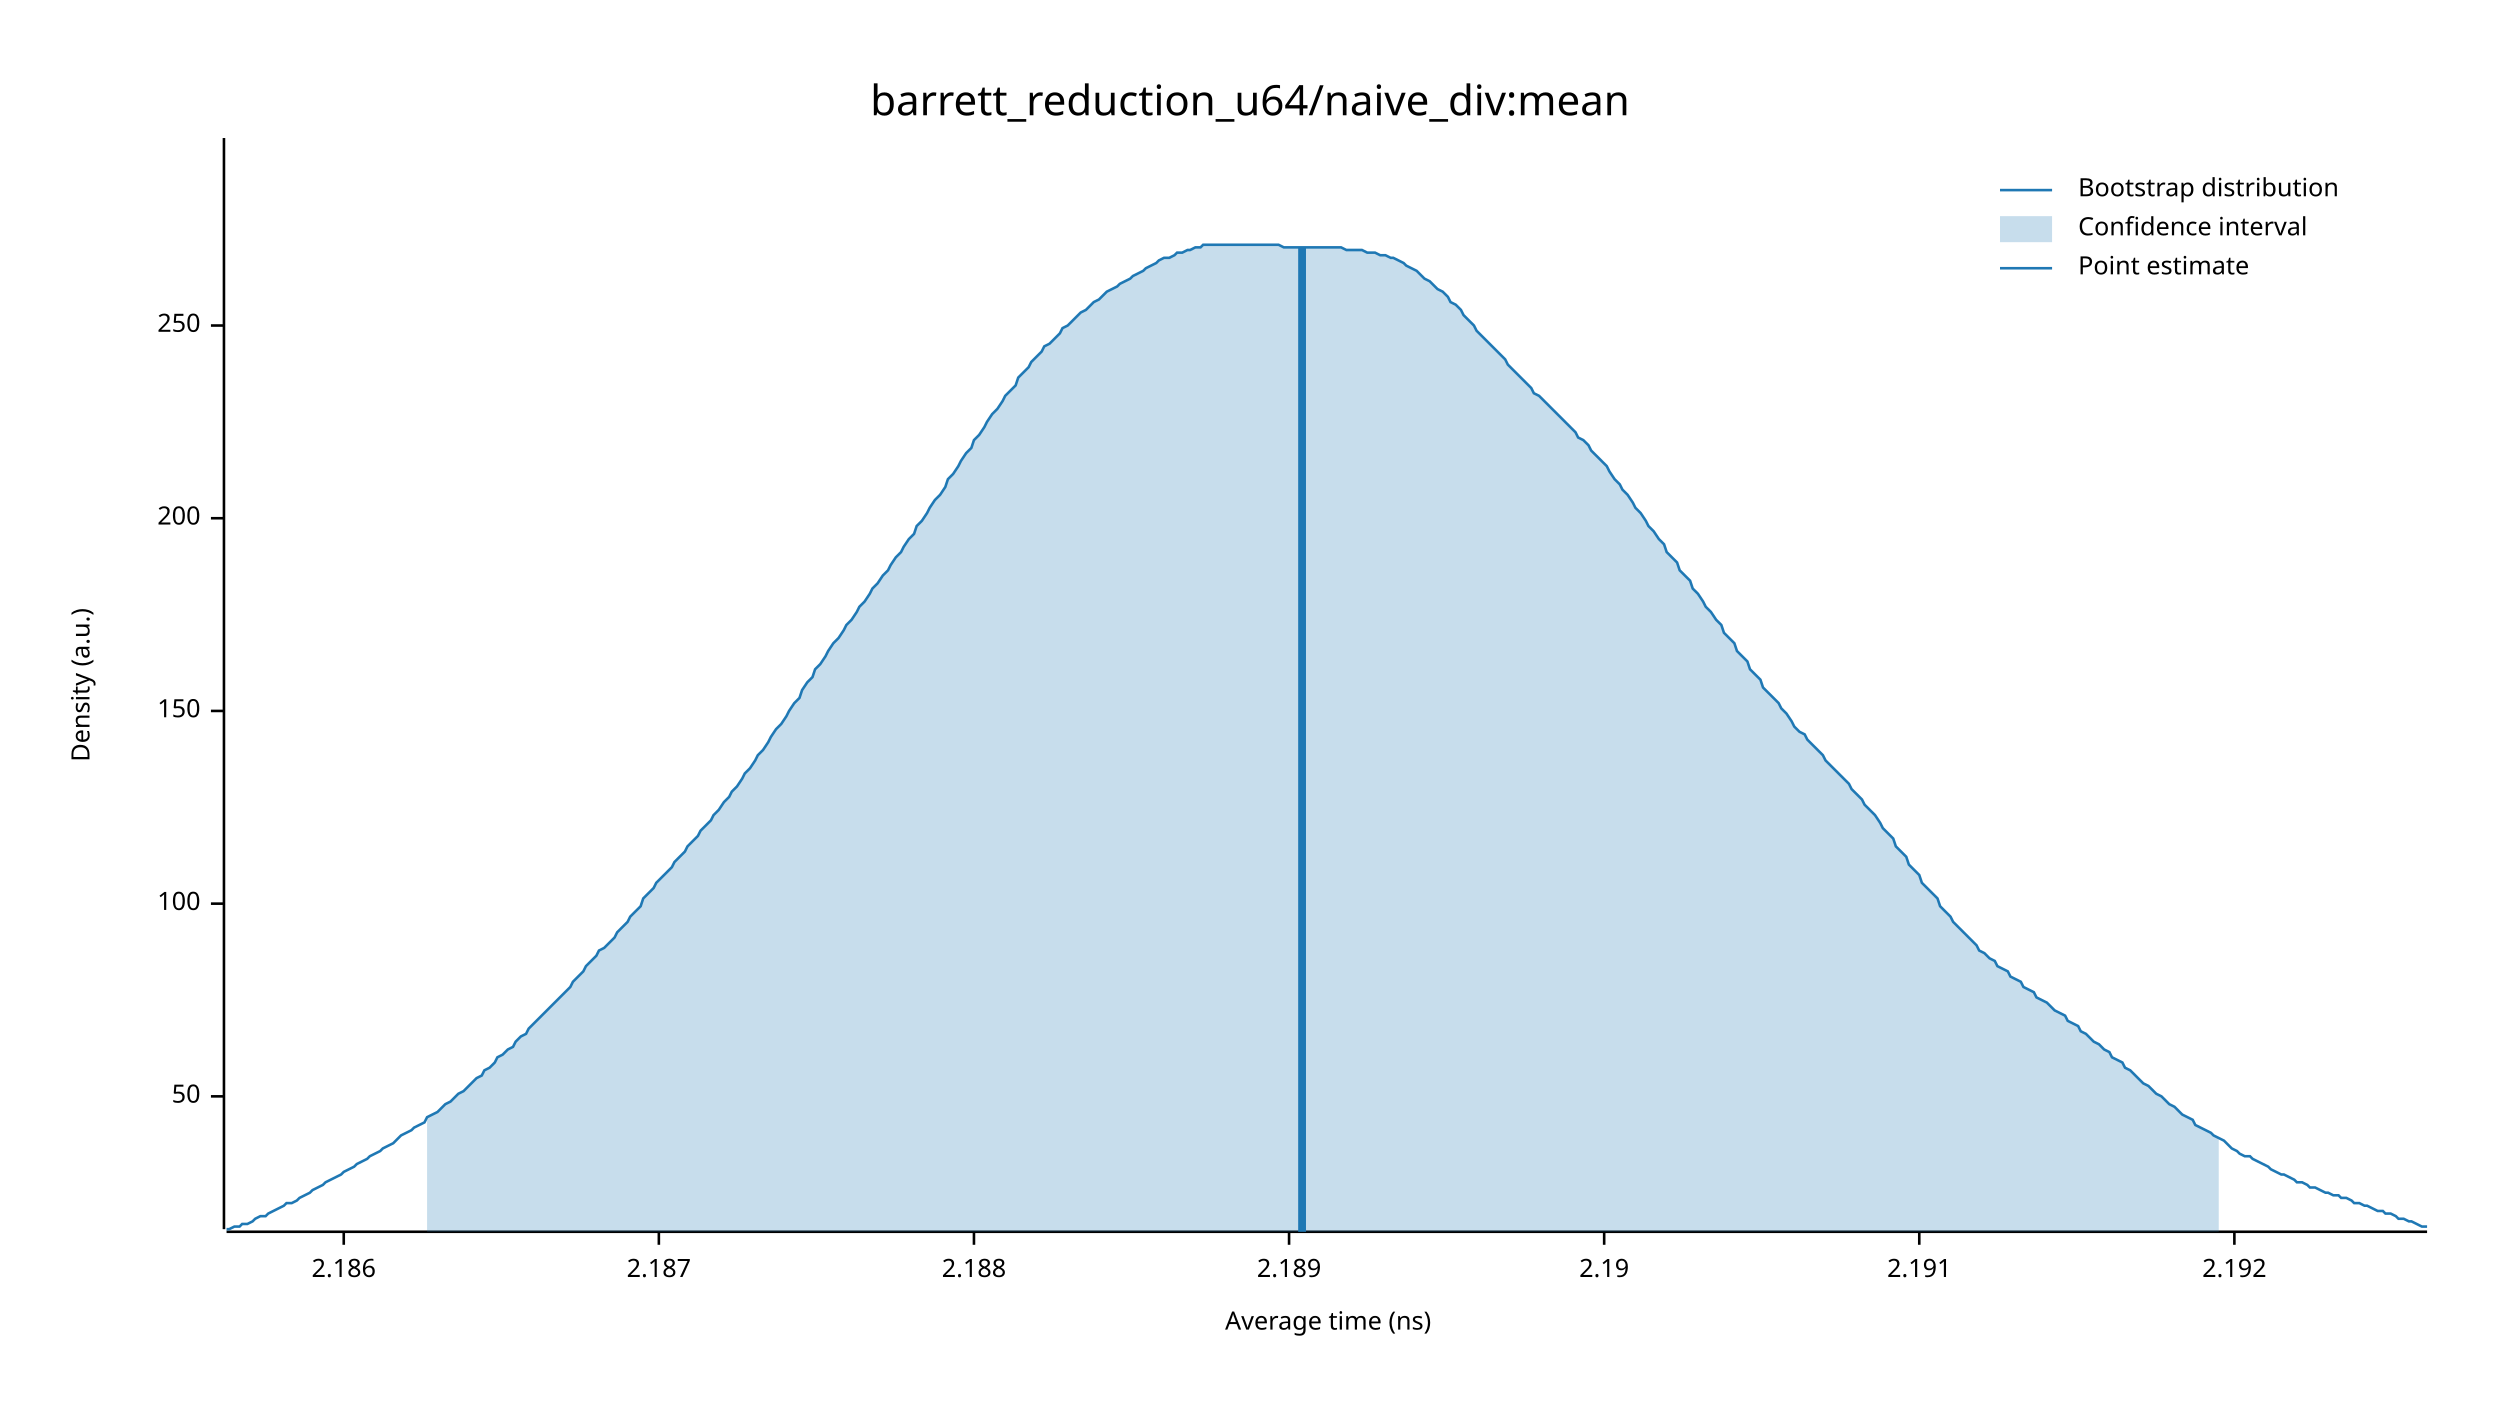
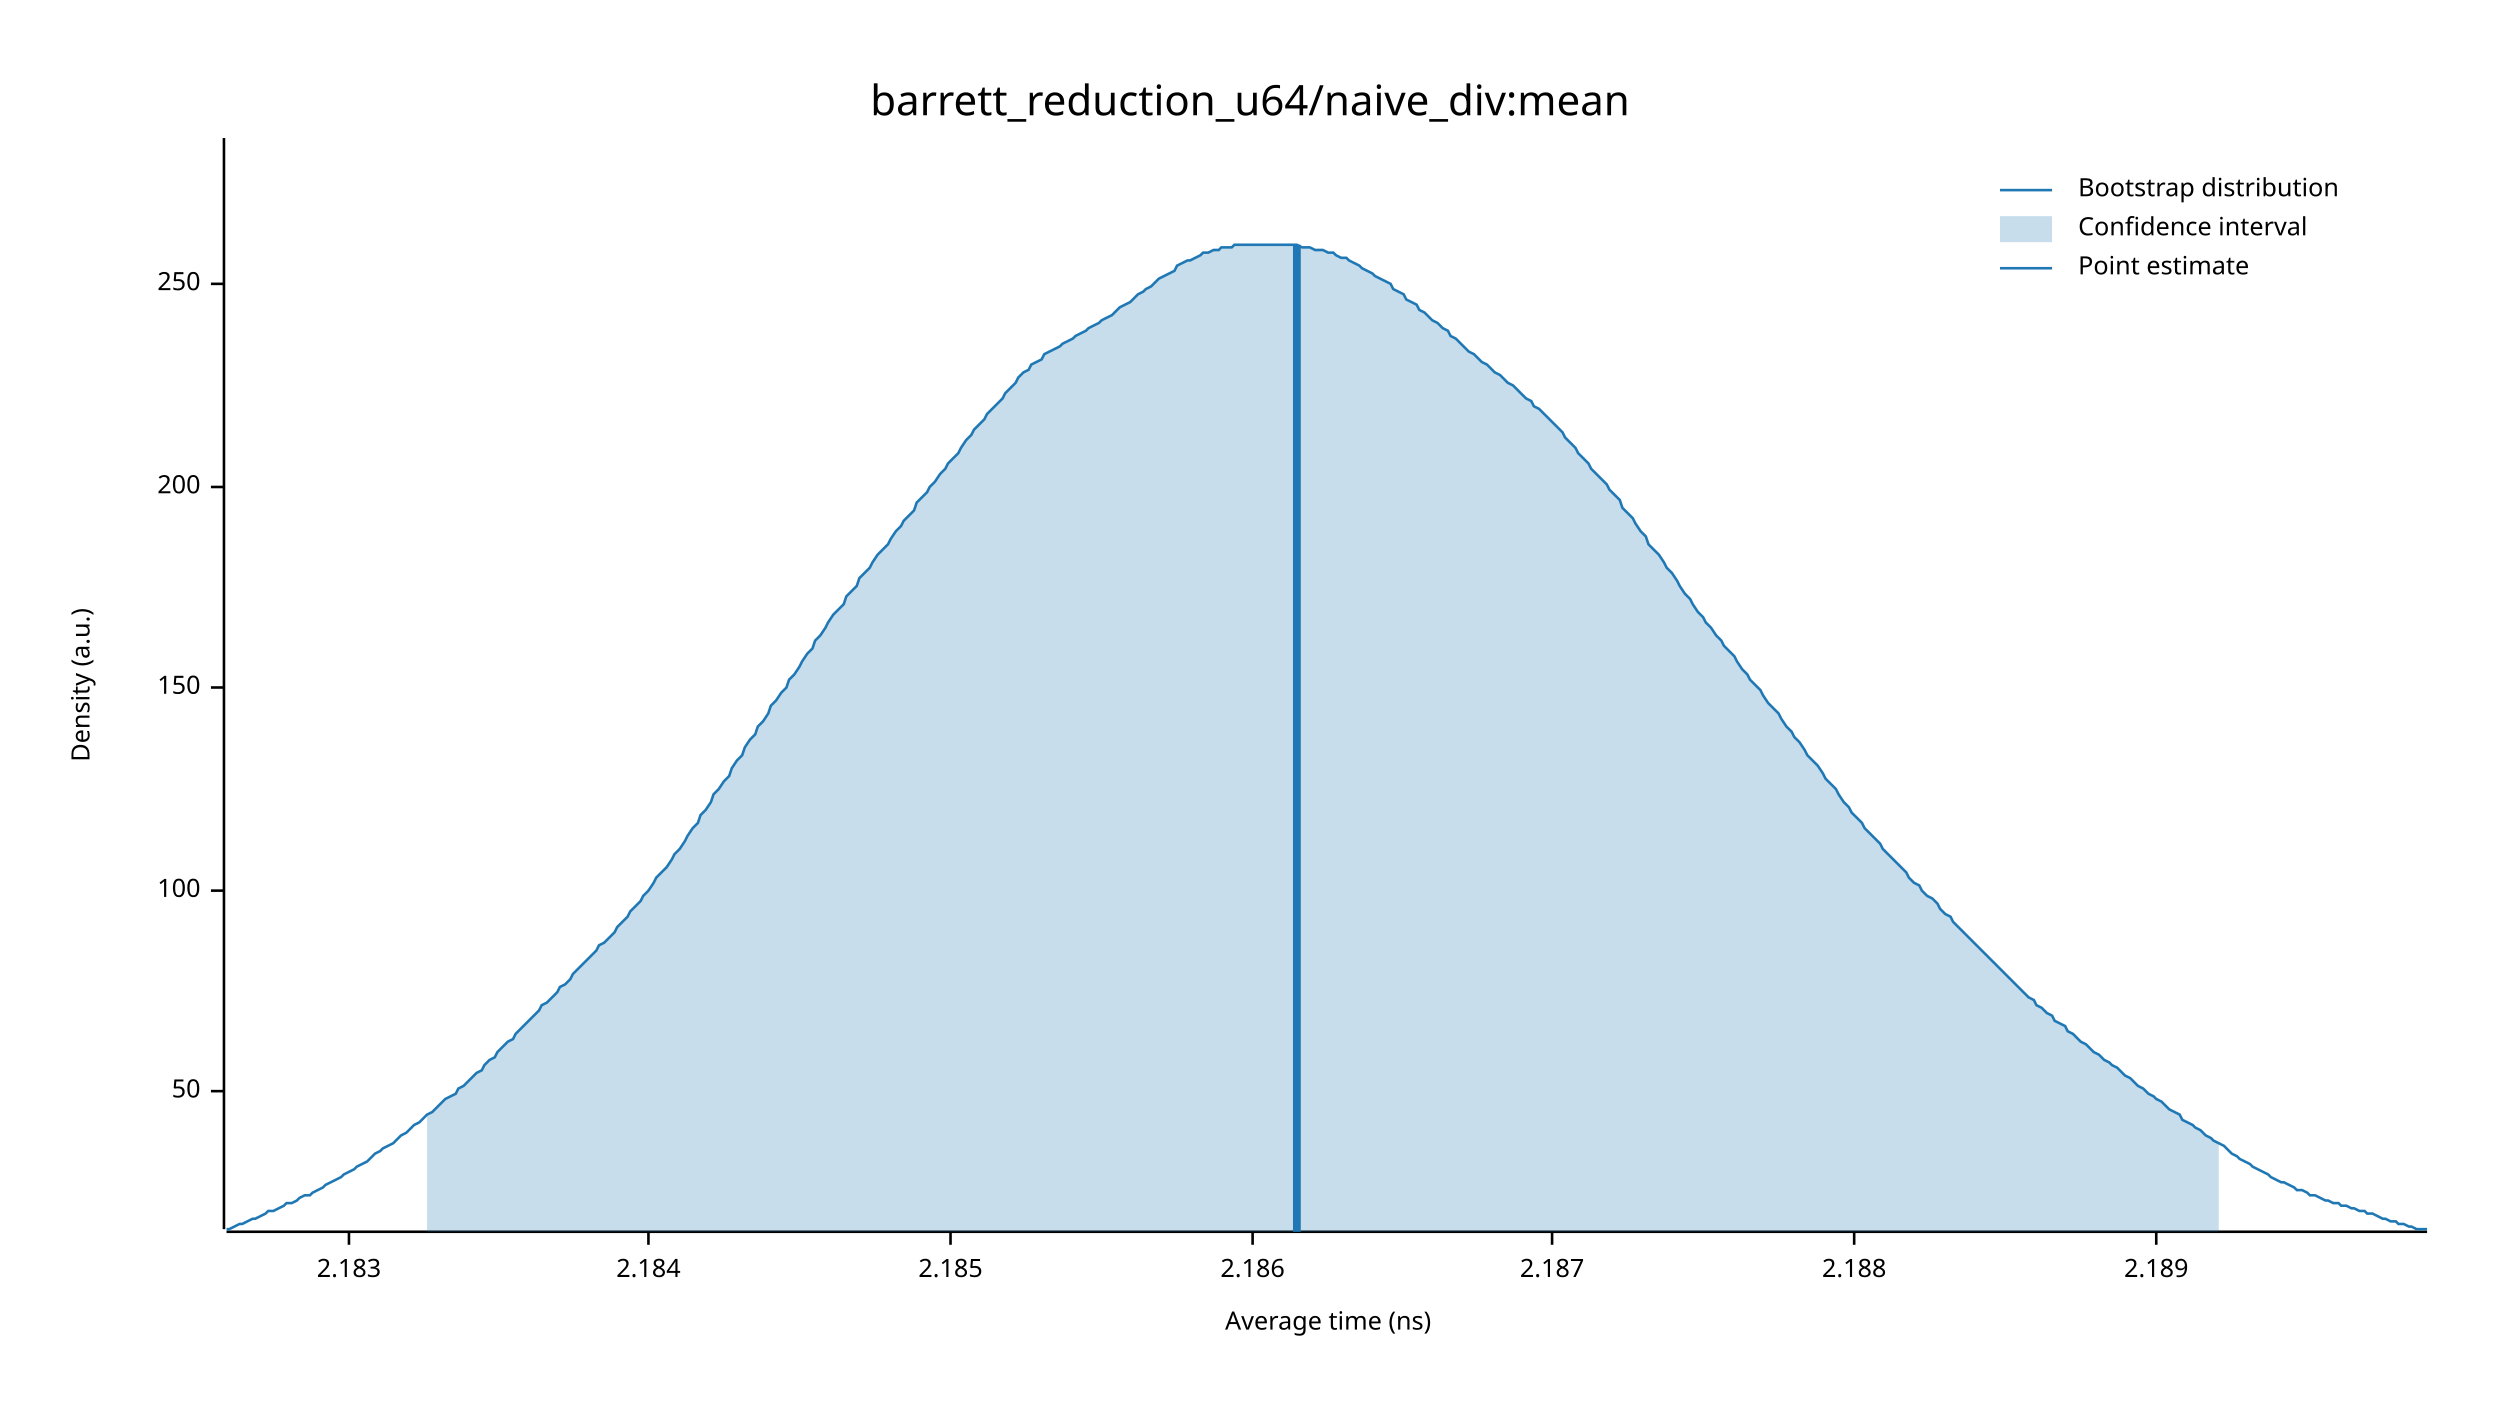
<svg xmlns="http://www.w3.org/2000/svg" width="960" height="540" viewBox="0 0 960 540">
  <text x="480" y="32" dy="0.76em" text-anchor="middle" font-family="sans-serif" font-size="16.129" opacity="1" fill="#000000">
barrett_reduction_u64/naive_div:mean
</text>
  <text x="27" y="263" dy="0.76em" text-anchor="middle" font-family="sans-serif" font-size="9.677" opacity="1" fill="#000000" transform="rotate(270, 27, 263)">
Density (a.u.)
</text>
  <text x="510" y="513" dy="-0.5ex" text-anchor="middle" font-family="sans-serif" font-size="9.677" opacity="1" fill="#000000">
Average time (ns)
</text>
  <polyline fill="none" opacity="1" stroke="#000000" stroke-width="1" points="86,53 86,472 " />
-   <text x="77" y="421" dy="0.5ex" text-anchor="end" font-family="sans-serif" font-size="9.677" opacity="1" fill="#000000">
+   <text x="77" y="419" dy="0.5ex" text-anchor="end" font-family="sans-serif" font-size="9.677" opacity="1" fill="#000000">
50
</text>
-   <polyline fill="none" opacity="1" stroke="#000000" stroke-width="1" points="81,421 86,421 " />
-   <text x="77" y="347" dy="0.5ex" text-anchor="end" font-family="sans-serif" font-size="9.677" opacity="1" fill="#000000">
+   <polyline fill="none" opacity="1" stroke="#000000" stroke-width="1" points="81,419 86,419 " />
+   <text x="77" y="342" dy="0.5ex" text-anchor="end" font-family="sans-serif" font-size="9.677" opacity="1" fill="#000000">
100
</text>
-   <polyline fill="none" opacity="1" stroke="#000000" stroke-width="1" points="81,347 86,347 " />
-   <text x="77" y="273" dy="0.5ex" text-anchor="end" font-family="sans-serif" font-size="9.677" opacity="1" fill="#000000">
+   <polyline fill="none" opacity="1" stroke="#000000" stroke-width="1" points="81,342 86,342 " />
+   <text x="77" y="264" dy="0.5ex" text-anchor="end" font-family="sans-serif" font-size="9.677" opacity="1" fill="#000000">
150
</text>
-   <polyline fill="none" opacity="1" stroke="#000000" stroke-width="1" points="81,273 86,273 " />
-   <text x="77" y="199" dy="0.5ex" text-anchor="end" font-family="sans-serif" font-size="9.677" opacity="1" fill="#000000">
+   <polyline fill="none" opacity="1" stroke="#000000" stroke-width="1" points="81,264 86,264 " />
+   <text x="77" y="187" dy="0.5ex" text-anchor="end" font-family="sans-serif" font-size="9.677" opacity="1" fill="#000000">
200
</text>
-   <polyline fill="none" opacity="1" stroke="#000000" stroke-width="1" points="81,199 86,199 " />
-   <text x="77" y="125" dy="0.5ex" text-anchor="end" font-family="sans-serif" font-size="9.677" opacity="1" fill="#000000">
+   <polyline fill="none" opacity="1" stroke="#000000" stroke-width="1" points="81,187 86,187 " />
+   <text x="77" y="109" dy="0.5ex" text-anchor="end" font-family="sans-serif" font-size="9.677" opacity="1" fill="#000000">
250
</text>
-   <polyline fill="none" opacity="1" stroke="#000000" stroke-width="1" points="81,125 86,125 " />
+   <polyline fill="none" opacity="1" stroke="#000000" stroke-width="1" points="81,109 86,109 " />
  <polyline fill="none" opacity="1" stroke="#000000" stroke-width="1" points="87,473 932,473 " />
-   <text x="132" y="483" dy="0.76em" text-anchor="middle" font-family="sans-serif" font-size="9.677" opacity="1" fill="#000000">
+   <text x="134" y="483" dy="0.76em" text-anchor="middle" font-family="sans-serif" font-size="9.677" opacity="1" fill="#000000">
+ 2.183
+ </text>
+   <polyline fill="none" opacity="1" stroke="#000000" stroke-width="1" points="134,473 134,478 " />
+   <text x="249" y="483" dy="0.76em" text-anchor="middle" font-family="sans-serif" font-size="9.677" opacity="1" fill="#000000">
+ 2.184
+ </text>
+   <polyline fill="none" opacity="1" stroke="#000000" stroke-width="1" points="249,473 249,478 " />
+   <text x="365" y="483" dy="0.76em" text-anchor="middle" font-family="sans-serif" font-size="9.677" opacity="1" fill="#000000">
+ 2.185
+ </text>
+   <polyline fill="none" opacity="1" stroke="#000000" stroke-width="1" points="365,473 365,478 " />
+   <text x="481" y="483" dy="0.76em" text-anchor="middle" font-family="sans-serif" font-size="9.677" opacity="1" fill="#000000">
2.186
</text>
-   <polyline fill="none" opacity="1" stroke="#000000" stroke-width="1" points="132,473 132,478 " />
-   <text x="253" y="483" dy="0.76em" text-anchor="middle" font-family="sans-serif" font-size="9.677" opacity="1" fill="#000000">
+   <polyline fill="none" opacity="1" stroke="#000000" stroke-width="1" points="481,473 481,478 " />
+   <text x="596" y="483" dy="0.76em" text-anchor="middle" font-family="sans-serif" font-size="9.677" opacity="1" fill="#000000">
2.187
</text>
-   <polyline fill="none" opacity="1" stroke="#000000" stroke-width="1" points="253,473 253,478 " />
-   <text x="374" y="483" dy="0.76em" text-anchor="middle" font-family="sans-serif" font-size="9.677" opacity="1" fill="#000000">
+   <polyline fill="none" opacity="1" stroke="#000000" stroke-width="1" points="596,473 596,478 " />
+   <text x="712" y="483" dy="0.76em" text-anchor="middle" font-family="sans-serif" font-size="9.677" opacity="1" fill="#000000">
2.188
</text>
-   <polyline fill="none" opacity="1" stroke="#000000" stroke-width="1" points="374,473 374,478 " />
-   <text x="495" y="483" dy="0.76em" text-anchor="middle" font-family="sans-serif" font-size="9.677" opacity="1" fill="#000000">
+   <polyline fill="none" opacity="1" stroke="#000000" stroke-width="1" points="712,473 712,478 " />
+   <text x="828" y="483" dy="0.76em" text-anchor="middle" font-family="sans-serif" font-size="9.677" opacity="1" fill="#000000">
2.189
</text>
-   <polyline fill="none" opacity="1" stroke="#000000" stroke-width="1" points="495,473 495,478 " />
-   <text x="616" y="483" dy="0.76em" text-anchor="middle" font-family="sans-serif" font-size="9.677" opacity="1" fill="#000000">
- 2.19
- </text>
-   <polyline fill="none" opacity="1" stroke="#000000" stroke-width="1" points="616,473 616,478 " />
-   <text x="737" y="483" dy="0.76em" text-anchor="middle" font-family="sans-serif" font-size="9.677" opacity="1" fill="#000000">
- 2.191
- </text>
-   <polyline fill="none" opacity="1" stroke="#000000" stroke-width="1" points="737,473 737,478 " />
-   <text x="858" y="483" dy="0.76em" text-anchor="middle" font-family="sans-serif" font-size="9.677" opacity="1" fill="#000000">
- 2.192
- </text>
-   <polyline fill="none" opacity="1" stroke="#000000" stroke-width="1" points="858,473 858,478 " />
-   <polyline fill="none" opacity="1" stroke="#1F78B4" stroke-width="1" points="87,472 88,472 90,471 92,471 93,470 95,470 97,469 98,468 100,467 102,467 103,466 105,465 107,464 109,463 110,462 112,462 114,461 115,460 117,459 119,458 120,457 122,456 124,455 125,454 127,453 129,452 131,451 132,450 134,449 136,448 137,447 139,446 141,445 142,444 144,443 146,442 147,441 149,440 151,439 153,437 154,436 156,435 158,434 159,433 161,432 163,431 164,429 166,428 168,427 169,426 171,424 173,423 175,421 176,420 178,419 180,417 181,416 183,414 185,413 186,411 188,410 190,408 191,406 193,405 195,403 197,402 198,400 200,398 202,397 203,395 205,393 207,391 208,390 210,388 212,386 214,384 215,383 217,381 219,379 220,377 222,375 224,373 225,371 227,369 229,367 230,365 232,364 234,362 236,360 237,358 239,356 241,354 242,352 244,350 246,348 247,345 249,343 251,341 252,339 254,337 256,335 258,333 259,331 261,329 263,327 264,325 266,323 268,321 269,319 271,317 273,315 274,313 276,311 278,308 280,306 281,304 283,302 285,299 286,297 288,295 290,292 291,290 293,288 295,285 296,283 298,280 300,278 302,275 303,273 305,270 307,268 308,265 310,262 312,260 313,257 315,255 317,252 318,250 320,247 322,245 324,242 325,240 327,238 329,235 330,233 332,231 334,228 335,226 337,224 339,221 341,219 342,217 344,214 346,212 347,210 349,207 351,205 352,202 354,200 356,197 357,195 359,192 361,190 363,187 364,184 366,182 368,179 369,177 371,174 373,172 374,169 376,167 378,164 379,162 381,159 383,157 385,154 386,152 388,150 390,148 391,145 393,143 395,141 396,139 398,137 400,135 401,133 403,132 405,130 407,128 408,126 410,125 412,123 413,122 415,120 417,119 418,118 420,116 422,115 423,114 425,112 427,111 429,110 430,109 432,108 434,107 435,106 437,105 439,104 440,103 442,102 444,101 445,100 447,99 449,99 451,98 452,97 454,97 456,96 457,96 459,95 461,95 462,94 464,94 466,94 468,94 469,94 471,94 473,94 474,94 476,94 478,94 479,94 481,94 483,94 484,94 486,94 488,94 490,94 491,94 493,95 495,95 496,95 498,95 500,95 501,95 503,95 505,95 506,95 508,95 510,95 512,95 513,95 515,95 517,96 518,96 520,96 522,96 523,96 525,97 527,97 528,97 530,98 532,98 534,99 535,99 537,100 539,101 540,102 542,103 544,104 545,105 547,107 549,108 550,109 552,111 554,112 556,114 557,116 559,117 561,119 562,121 564,123 566,125 567,127 569,129 571,131 573,133 574,134 576,136 578,138 579,140 581,142 583,144 584,145 586,147 588,149 589,151 591,152 593,154 595,156 596,157 598,159 600,161 601,162 603,164 605,166 606,168 608,169 610,171 611,173 613,175 615,177 617,179 618,181 620,184 622,186 623,188 625,190 627,193 628,195 630,197 632,200 633,202 635,204 637,207 639,209 640,212 642,214 644,216 645,219 647,221 649,223 650,226 652,228 654,231 655,233 657,235 659,238 661,240 662,243 664,245 666,247 667,250 669,252 671,254 672,257 674,259 676,261 677,264 679,266 681,268 683,270 684,272 686,274 688,277 689,279 691,281 693,282 694,284 696,286 698,288 700,290 701,292 703,294 705,296 706,297 708,299 710,301 711,303 713,305 715,307 716,309 718,311 720,313 722,316 723,318 725,320 727,322 728,325 730,327 732,329 733,332 735,334 737,336 738,339 740,341 742,343 744,345 745,348 747,350 749,352 750,354 752,356 754,358 755,359 757,361 759,363 760,365 762,366 764,368 766,369 767,371 769,372 771,373 772,375 774,376 776,377 777,379 779,380 781,381 782,383 784,384 786,385 788,387 789,388 791,389 793,390 794,392 796,393 798,394 799,396 801,397 803,399 804,400 806,401 808,403 810,404 811,406 813,407 815,408 816,410 818,411 820,413 821,414 823,416 825,417 827,419 828,420 830,421 832,423 833,424 835,425 837,427 838,428 840,429 842,430 843,432 845,433 847,434 849,435 850,436 852,437 854,438 855,439 857,441 859,442 860,443 862,444 864,444 865,445 867,446 869,447 871,448 872,449 874,450 876,451 877,451 879,452 881,453 882,454 884,454 886,455 887,456 889,456 891,457 893,458 894,458 896,459 898,459 899,460 901,460 903,461 904,462 906,462 908,463 909,463 911,464 913,465 915,465 916,466 918,466 920,467 921,468 923,468 925,469 926,469 928,470 930,471 932,471 " />
-   <polygon opacity="0.25" fill="#1F78B4" points="164,429 166,428 168,427 169,426 171,424 173,423 175,421 176,420 178,419 180,417 181,416 183,414 185,413 186,411 188,410 190,408 191,406 193,405 195,403 197,402 198,400 200,398 202,397 203,395 205,393 207,391 208,390 210,388 212,386 214,384 215,383 217,381 219,379 220,377 222,375 224,373 225,371 227,369 229,367 230,365 232,364 234,362 236,360 237,358 239,356 241,354 242,352 244,350 246,348 247,345 249,343 251,341 252,339 254,337 256,335 258,333 259,331 261,329 263,327 264,325 266,323 268,321 269,319 271,317 273,315 274,313 276,311 278,308 280,306 281,304 283,302 285,299 286,297 288,295 290,292 291,290 293,288 295,285 296,283 298,280 300,278 302,275 303,273 305,270 307,268 308,265 310,262 312,260 313,257 315,255 317,252 318,250 320,247 322,245 324,242 325,240 327,238 329,235 330,233 332,231 334,228 335,226 337,224 339,221 341,219 342,217 344,214 346,212 347,210 349,207 351,205 352,202 354,200 356,197 357,195 359,192 361,190 363,187 364,184 366,182 368,179 369,177 371,174 373,172 374,169 376,167 378,164 379,162 381,159 383,157 385,154 386,152 388,150 390,148 391,145 393,143 395,141 396,139 398,137 400,135 401,133 403,132 405,130 407,128 408,126 410,125 412,123 413,122 415,120 417,119 418,118 420,116 422,115 423,114 425,112 427,111 429,110 430,109 432,108 434,107 435,106 437,105 439,104 440,103 442,102 444,101 445,100 447,99 449,99 451,98 452,97 454,97 456,96 457,96 459,95 461,95 462,94 464,94 466,94 468,94 469,94 471,94 473,94 474,94 476,94 478,94 479,94 481,94 483,94 484,94 486,94 488,94 490,94 491,94 493,95 495,95 496,95 498,95 500,95 501,95 503,95 505,95 506,95 508,95 510,95 512,95 513,95 515,95 517,96 518,96 520,96 522,96 523,96 525,97 527,97 528,97 530,98 532,98 534,99 535,99 537,100 539,101 540,102 542,103 544,104 545,105 547,107 549,108 550,109 552,111 554,112 556,114 557,116 559,117 561,119 562,121 564,123 566,125 567,127 569,129 571,131 573,133 574,134 576,136 578,138 579,140 581,142 583,144 584,145 586,147 588,149 589,151 591,152 593,154 595,156 596,157 598,159 600,161 601,162 603,164 605,166 606,168 608,169 610,171 611,173 613,175 615,177 617,179 618,181 620,184 622,186 623,188 625,190 627,193 628,195 630,197 632,200 633,202 635,204 637,207 639,209 640,212 642,214 644,216 645,219 647,221 649,223 650,226 652,228 654,231 655,233 657,235 659,238 661,240 662,243 664,245 666,247 667,250 669,252 671,254 672,257 674,259 676,261 677,264 679,266 681,268 683,270 684,272 686,274 688,277 689,279 691,281 693,282 694,284 696,286 698,288 700,290 701,292 703,294 705,296 706,297 708,299 710,301 711,303 713,305 715,307 716,309 718,311 720,313 722,316 723,318 725,320 727,322 728,325 730,327 732,329 733,332 735,334 737,336 738,339 740,341 742,343 744,345 745,348 747,350 749,352 750,354 752,356 754,358 755,359 757,361 759,363 760,365 762,366 764,368 766,369 767,371 769,372 771,373 772,375 774,376 776,377 777,379 779,380 781,381 782,383 784,384 786,385 788,387 789,388 791,389 793,390 794,392 796,393 798,394 799,396 801,397 803,399 804,400 806,401 808,403 810,404 811,406 813,407 815,408 816,410 818,411 820,413 821,414 823,416 825,417 827,419 828,420 830,421 832,423 833,424 835,425 837,427 838,428 840,429 842,430 843,432 845,433 847,434 849,435 850,436 852,437 852,473 164,473 " />
-   <polyline fill="none" opacity="1" stroke="#1F78B4" stroke-width="3" points="500,473 500,95 " />
+   <polyline fill="none" opacity="1" stroke="#000000" stroke-width="1" points="828,473 828,478 " />
+   <polyline fill="none" opacity="1" stroke="#1F78B4" stroke-width="1" points="87,472 88,472 90,471 92,470 93,470 95,469 97,468 98,468 100,467 102,466 103,465 105,465 107,464 109,463 110,462 112,462 114,461 115,460 117,459 119,459 120,458 122,457 124,456 125,455 127,454 129,453 131,452 132,451 134,450 136,449 137,448 139,447 141,446 142,445 144,443 146,442 147,441 149,440 151,439 153,437 154,436 156,435 158,433 159,432 161,431 163,429 164,428 166,427 168,425 169,424 171,422 173,421 175,420 176,418 178,417 180,415 181,414 183,412 185,411 186,409 188,407 190,406 191,404 193,402 195,400 197,399 198,397 200,395 202,393 203,392 205,390 207,388 208,386 210,385 212,383 214,381 215,379 217,378 219,376 220,374 222,372 224,370 225,369 227,367 229,365 230,363 232,362 234,360 236,358 237,356 239,354 241,352 242,350 244,348 246,346 247,344 249,342 251,339 252,337 254,335 256,333 258,330 259,328 261,326 263,323 264,321 266,318 268,316 269,313 271,311 273,308 274,305 276,303 278,300 280,298 281,295 283,292 285,290 286,287 288,284 290,282 291,279 293,277 295,274 296,271 298,269 300,266 302,264 303,261 305,259 307,256 308,254 310,251 312,249 313,246 315,244 317,241 318,239 320,236 322,234 324,232 325,229 327,227 329,225 330,222 332,220 334,218 335,216 337,213 339,211 341,209 342,207 344,204 346,202 347,200 349,198 351,196 352,193 354,191 356,189 357,187 359,185 361,182 363,180 364,178 366,176 368,174 369,172 371,169 373,167 374,165 376,163 378,161 379,159 381,157 383,155 385,153 386,151 388,149 390,147 391,145 393,143 395,142 396,140 398,139 400,138 401,136 403,135 405,134 407,133 408,132 410,131 412,130 413,129 415,128 417,127 418,126 420,125 422,124 423,123 425,122 427,121 429,119 430,118 432,117 434,116 435,115 437,113 439,112 440,111 442,110 444,108 445,107 447,106 449,105 451,104 452,102 454,101 456,100 457,100 459,99 461,98 462,97 464,97 466,96 468,96 469,95 471,95 473,95 474,94 476,94 478,94 479,94 481,94 483,94 484,94 486,94 488,94 490,94 491,94 493,94 495,94 496,94 498,94 500,95 501,95 503,95 505,96 506,96 508,96 510,97 512,97 513,98 515,99 517,99 518,100 520,101 522,102 523,103 525,104 527,105 528,106 530,107 532,108 534,109 535,111 537,112 539,113 540,115 542,116 544,117 545,119 547,120 549,122 550,123 552,124 554,126 556,127 557,129 559,130 561,132 562,133 564,135 566,136 567,137 569,139 571,140 573,142 574,143 576,144 578,146 579,147 581,148 583,150 584,151 586,153 588,154 589,156 591,157 593,159 595,161 596,162 598,164 600,166 601,168 603,170 605,172 606,174 608,176 610,178 611,180 613,182 615,184 617,186 618,188 620,190 622,192 623,195 625,197 627,199 628,201 630,204 632,206 633,209 635,211 637,213 639,216 640,218 642,220 644,223 645,225 647,228 649,230 650,232 652,235 654,237 655,239 657,241 659,244 661,246 662,248 664,250 666,252 667,254 669,257 671,259 672,261 674,263 676,265 677,267 679,270 681,272 683,274 684,276 686,279 688,281 689,283 691,285 693,288 694,290 696,292 698,294 700,297 701,299 703,301 705,303 706,305 708,308 710,310 711,312 713,314 715,316 716,318 718,320 720,322 722,324 723,326 725,328 727,330 728,331 730,333 732,335 733,337 735,339 737,340 738,342 740,344 742,345 744,347 745,349 747,351 749,352 750,354 752,356 754,358 755,359 757,361 759,363 760,364 762,366 764,368 766,370 767,371 769,373 771,375 772,376 774,378 776,380 777,381 779,383 781,384 782,386 784,387 786,389 788,390 789,392 791,393 793,394 794,396 796,397 798,399 799,400 801,401 803,403 804,404 806,405 808,407 810,408 811,409 813,410 815,412 816,413 818,414 820,416 821,417 823,418 825,420 827,421 828,422 830,423 832,425 833,426 835,427 837,428 838,430 840,431 842,432 843,433 845,434 847,436 849,437 850,438 852,439 854,440 855,441 857,443 859,444 860,445 862,446 864,447 865,448 867,449 869,450 871,451 872,452 874,453 876,454 877,454 879,455 881,456 882,457 884,457 886,458 887,459 889,459 891,460 893,461 894,461 896,462 898,462 899,463 901,463 903,464 904,464 906,465 908,465 909,466 911,466 913,467 915,468 916,468 918,469 920,469 921,470 923,470 925,471 926,471 928,472 930,472 932,472 " />
+   <polygon opacity="0.25" fill="#1F78B4" points="164,428 166,427 168,425 169,424 171,422 173,421 175,420 176,418 178,417 180,415 181,414 183,412 185,411 186,409 188,407 190,406 191,404 193,402 195,400 197,399 198,397 200,395 202,393 203,392 205,390 207,388 208,386 210,385 212,383 214,381 215,379 217,378 219,376 220,374 222,372 224,370 225,369 227,367 229,365 230,363 232,362 234,360 236,358 237,356 239,354 241,352 242,350 244,348 246,346 247,344 249,342 251,339 252,337 254,335 256,333 258,330 259,328 261,326 263,323 264,321 266,318 268,316 269,313 271,311 273,308 274,305 276,303 278,300 280,298 281,295 283,292 285,290 286,287 288,284 290,282 291,279 293,277 295,274 296,271 298,269 300,266 302,264 303,261 305,259 307,256 308,254 310,251 312,249 313,246 315,244 317,241 318,239 320,236 322,234 324,232 325,229 327,227 329,225 330,222 332,220 334,218 335,216 337,213 339,211 341,209 342,207 344,204 346,202 347,200 349,198 351,196 352,193 354,191 356,189 357,187 359,185 361,182 363,180 364,178 366,176 368,174 369,172 371,169 373,167 374,165 376,163 378,161 379,159 381,157 383,155 385,153 386,151 388,149 390,147 391,145 393,143 395,142 396,140 398,139 400,138 401,136 403,135 405,134 407,133 408,132 410,131 412,130 413,129 415,128 417,127 418,126 420,125 422,124 423,123 425,122 427,121 429,119 430,118 432,117 434,116 435,115 437,113 439,112 440,111 442,110 444,108 445,107 447,106 449,105 451,104 452,102 454,101 456,100 457,100 459,99 461,98 462,97 464,97 466,96 468,96 469,95 471,95 473,95 474,94 476,94 478,94 479,94 481,94 483,94 484,94 486,94 488,94 490,94 491,94 493,94 495,94 496,94 498,94 500,95 501,95 503,95 505,96 506,96 508,96 510,97 512,97 513,98 515,99 517,99 518,100 520,101 522,102 523,103 525,104 527,105 528,106 530,107 532,108 534,109 535,111 537,112 539,113 540,115 542,116 544,117 545,119 547,120 549,122 550,123 552,124 554,126 556,127 557,129 559,130 561,132 562,133 564,135 566,136 567,137 569,139 571,140 573,142 574,143 576,144 578,146 579,147 581,148 583,150 584,151 586,153 588,154 589,156 591,157 593,159 595,161 596,162 598,164 600,166 601,168 603,170 605,172 606,174 608,176 610,178 611,180 613,182 615,184 617,186 618,188 620,190 622,192 623,195 625,197 627,199 628,201 630,204 632,206 633,209 635,211 637,213 639,216 640,218 642,220 644,223 645,225 647,228 649,230 650,232 652,235 654,237 655,239 657,241 659,244 661,246 662,248 664,250 666,252 667,254 669,257 671,259 672,261 674,263 676,265 677,267 679,270 681,272 683,274 684,276 686,279 688,281 689,283 691,285 693,288 694,290 696,292 698,294 700,297 701,299 703,301 705,303 706,305 708,308 710,310 711,312 713,314 715,316 716,318 718,320 720,322 722,324 723,326 725,328 727,330 728,331 730,333 732,335 733,337 735,339 737,340 738,342 740,344 742,345 744,347 745,349 747,351 749,352 750,354 752,356 754,358 755,359 757,361 759,363 760,364 762,366 764,368 766,370 767,371 769,373 771,375 772,376 774,378 776,380 777,381 779,383 781,384 782,386 784,387 786,389 788,390 789,392 791,393 793,394 794,396 796,397 798,399 799,400 801,401 803,403 804,404 806,405 808,407 810,408 811,409 813,410 815,412 816,413 818,414 820,416 821,417 823,418 825,420 827,421 828,422 830,423 832,425 833,426 835,427 837,428 838,430 840,431 842,432 843,433 845,434 847,436 849,437 850,438 852,439 852,473 164,473 " />
+   <polyline fill="none" opacity="1" stroke="#1F78B4" stroke-width="3" points="498,473 498,94 " />
  <text x="798" y="68" dy="0.76em" text-anchor="start" font-family="sans-serif" font-size="9.677" opacity="1" fill="#000000">
Bootstrap distribution
</text>
  <text x="798" y="83" dy="0.76em" text-anchor="start" font-family="sans-serif" font-size="9.677" opacity="1" fill="#000000">
Confidence interval
</text>
  <text x="798" y="98" dy="0.76em" text-anchor="start" font-family="sans-serif" font-size="9.677" opacity="1" fill="#000000">
Point estimate
</text>
  <polyline fill="none" opacity="1" stroke="#1F78B4" stroke-width="1" points="768,73 788,73 " />
  <rect x="768" y="83" width="20" height="10" opacity="0.25" fill="#1F78B4" stroke="none" />
  <polyline fill="none" opacity="1" stroke="#1F78B4" stroke-width="1" points="768,103 788,103 " />
</svg>
